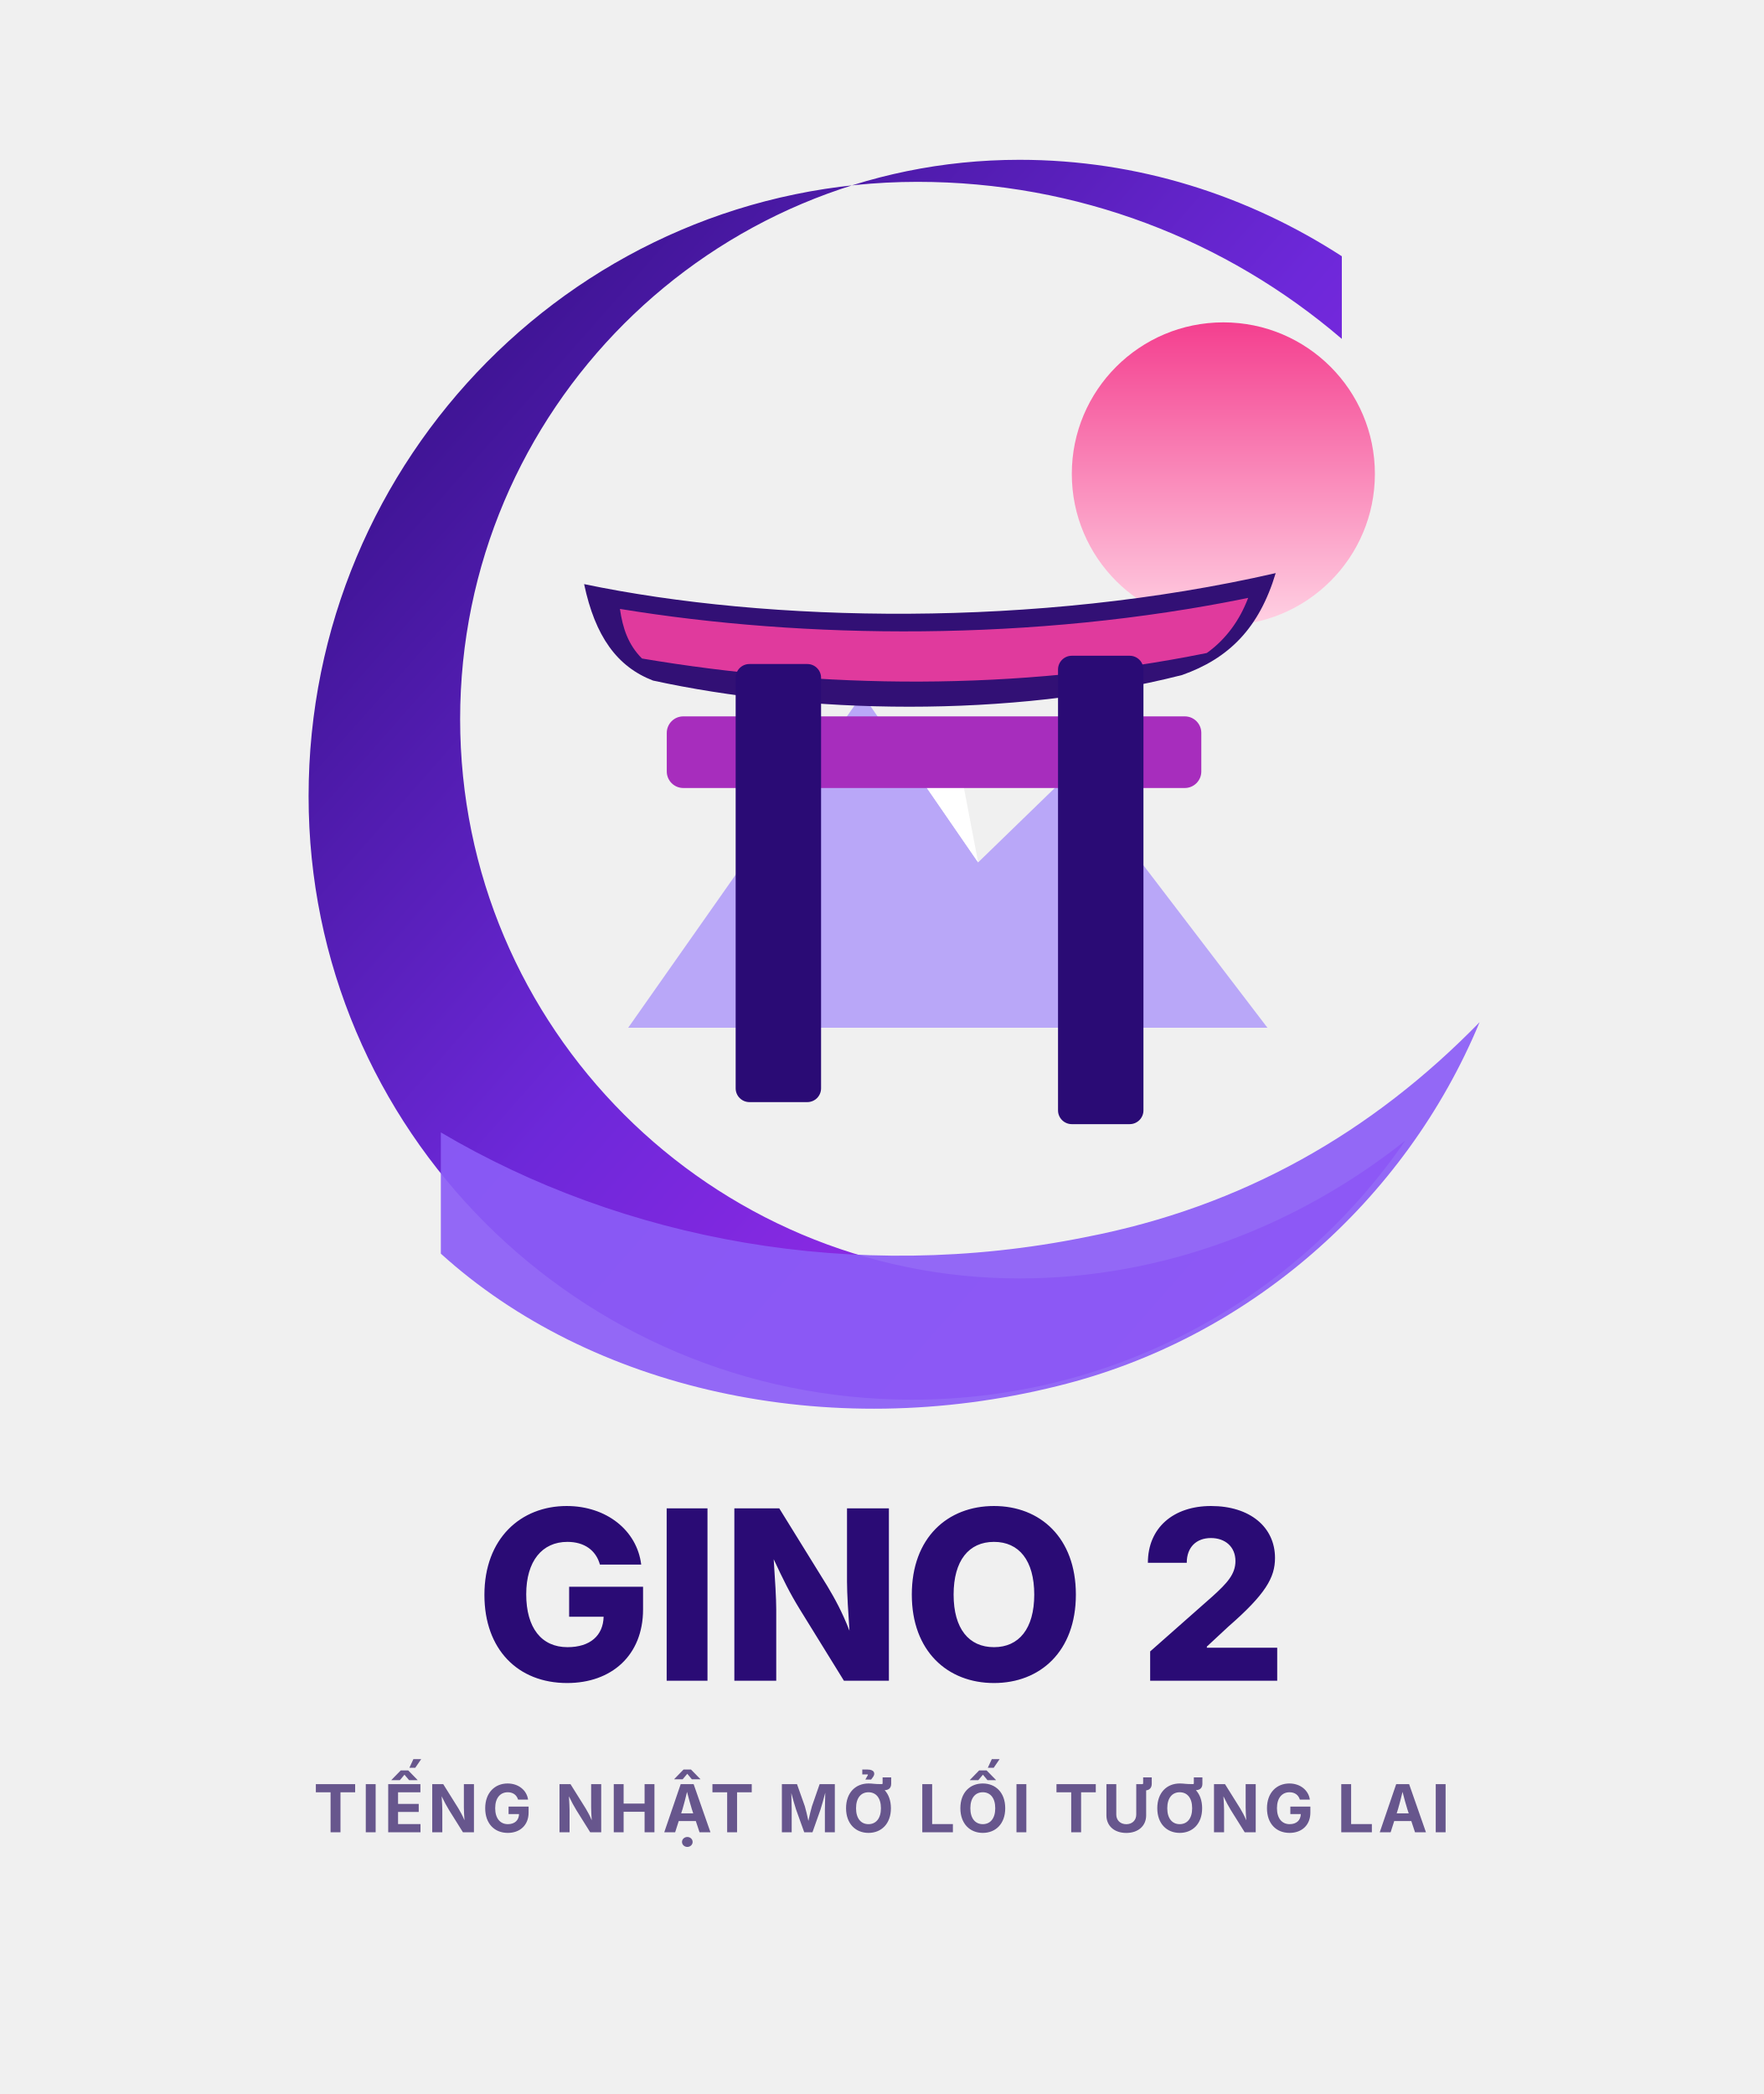
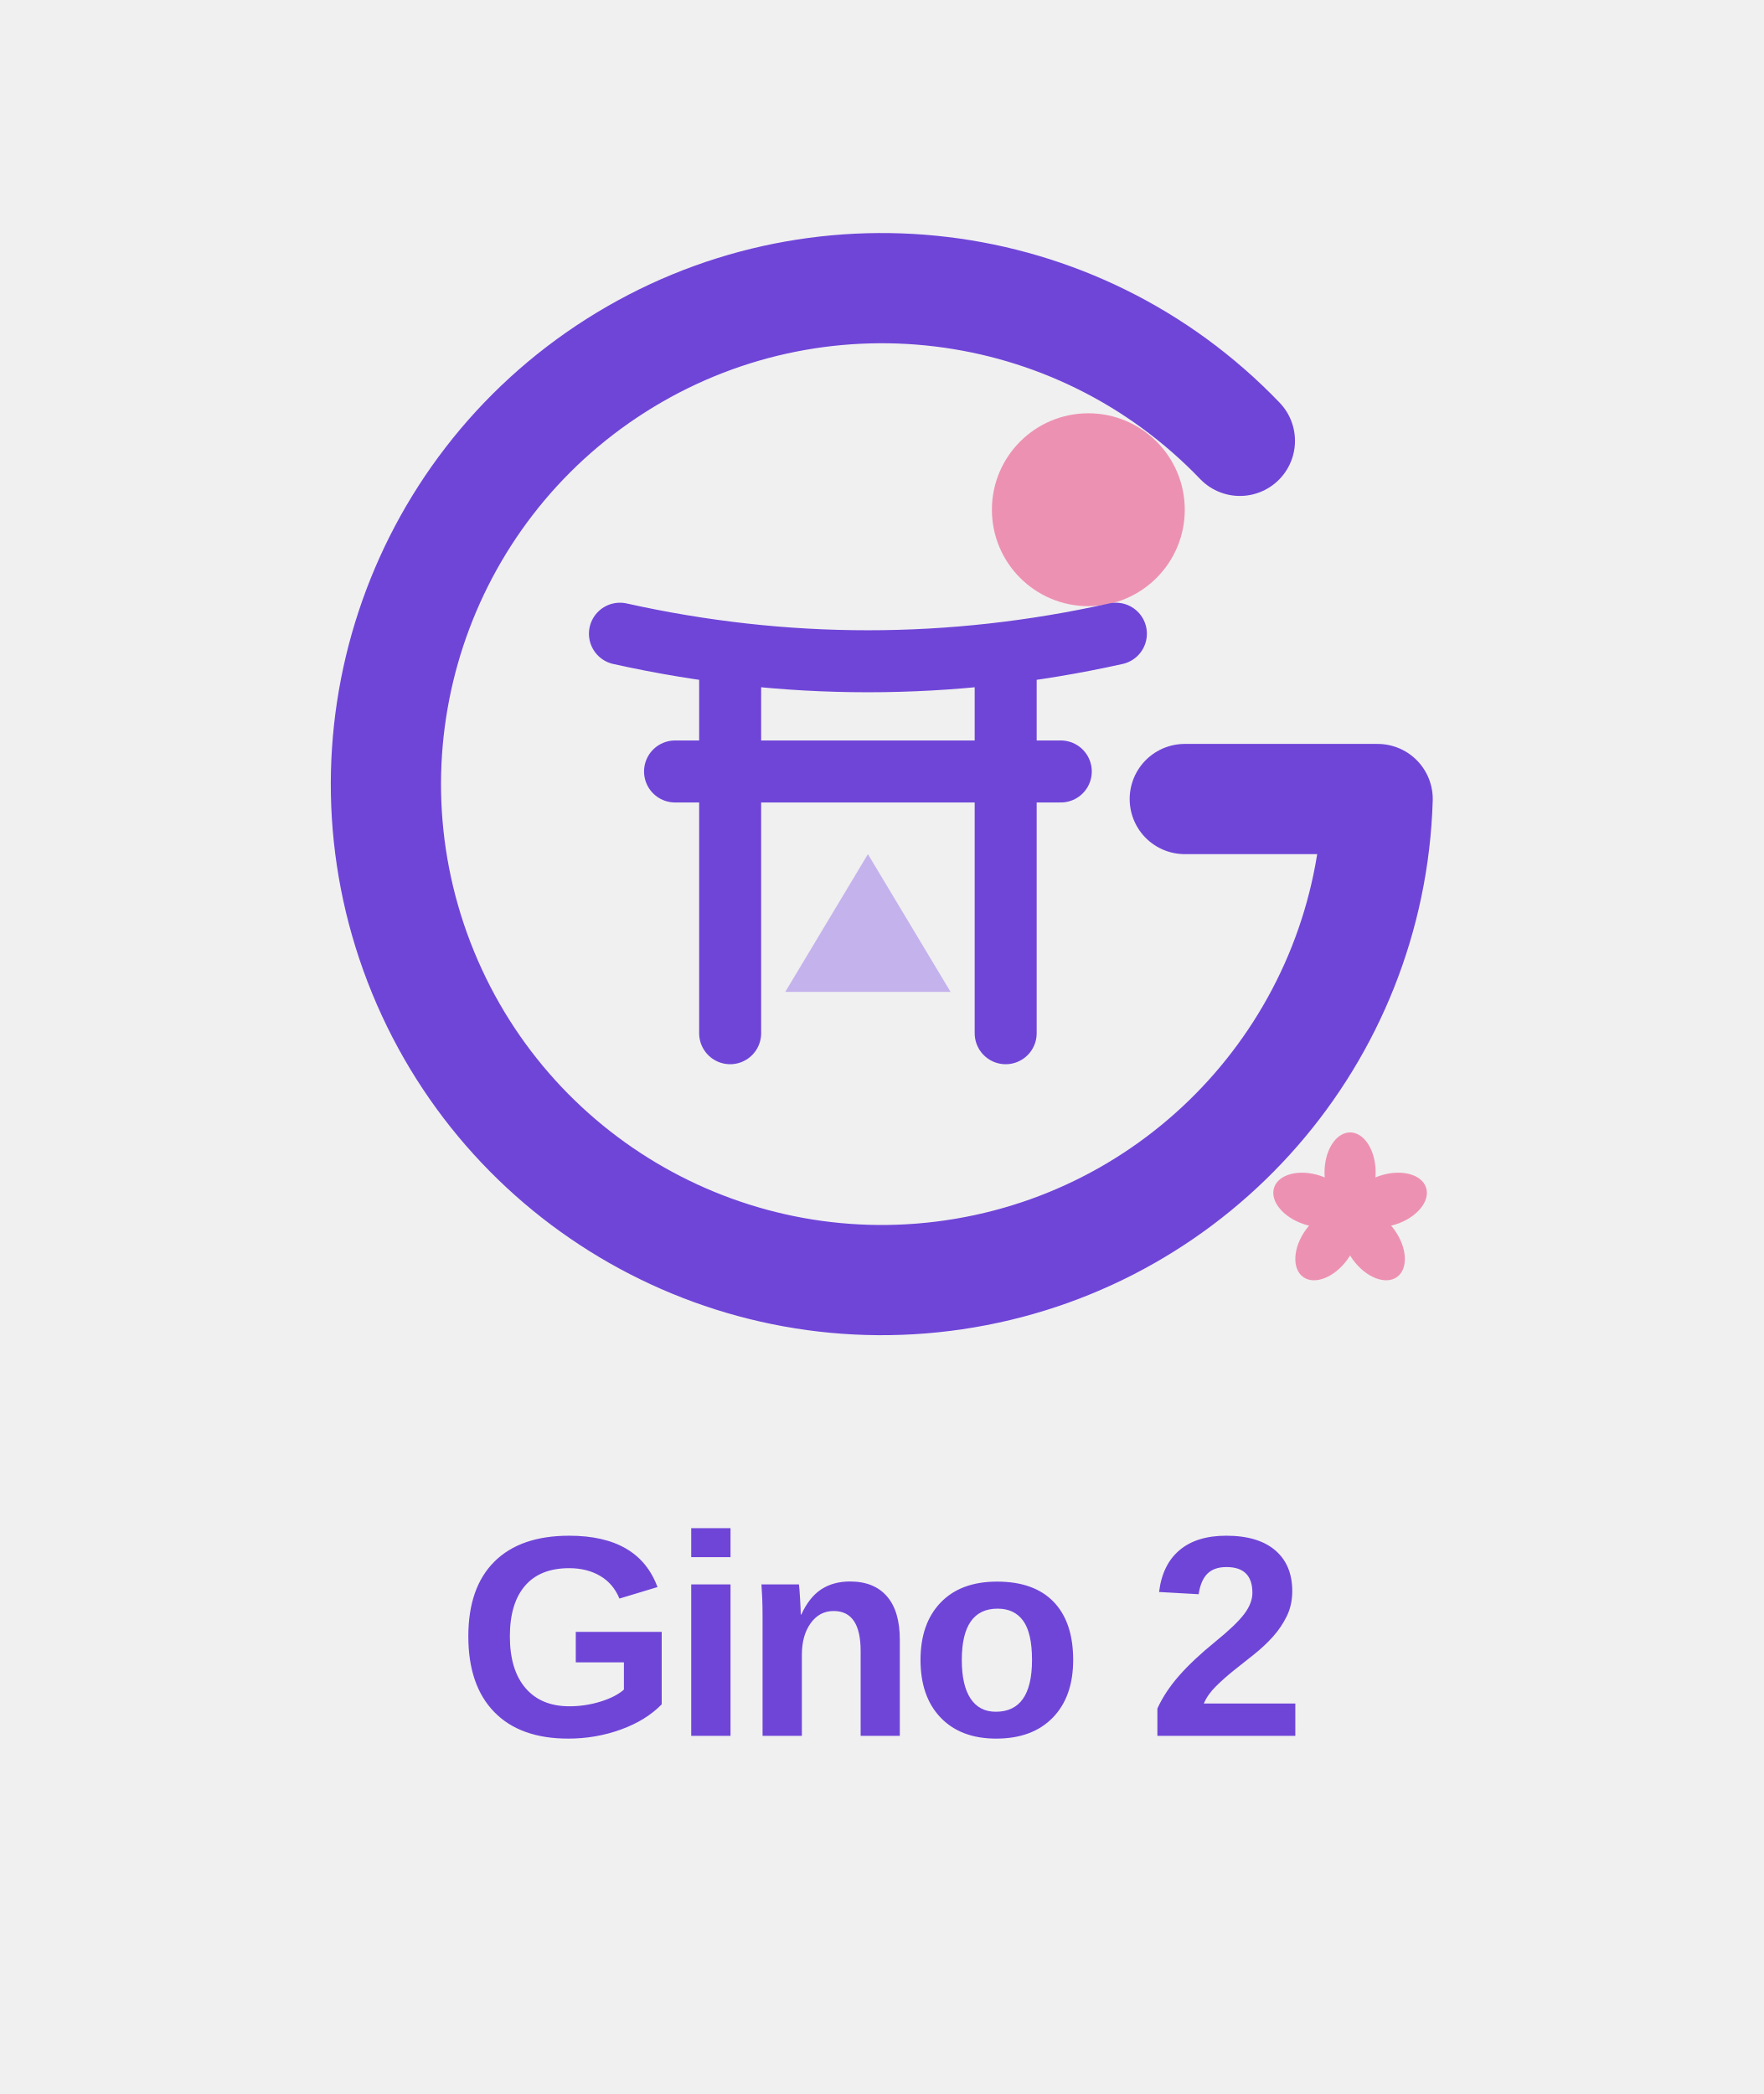
- <svg xmlns="http://www.w3.org/2000/svg" width="640" height="760" viewBox="0 0 640 760" role="img" aria-label="Gino 2 primary logo">
-   <defs>
-     <linearGradient id="p" x1="0" y1="0" x2="1" y2="1">
-       <stop offset="0" stop-color="#2A0B75" />
-       <stop offset=".5" stop-color="#6D28D9" />
-       <stop offset="1" stop-color="#B62AF2" />
-     </linearGradient>
-     <linearGradient id="sun" x1="0" y1="0" x2="0" y2="1">
-       <stop offset="0" stop-color="#F43F8F" />
-       <stop offset="1" stop-color="#FFD1E3" />
-     </linearGradient>
-   </defs>
-   <g transform="translate(80 40)">
-     <path d="M407 83c-42-36-96-57-154-57C131 26 32 126 32 249c0 121 98 219 219 219 74 0 140-37 179-94-39 31-88 50-140 50-112 0-203-91-203-203S178 18 290 18c43 0 83 13 117 35z" fill="url(#p)" />
-     <circle cx="364" cy="132" r="55" fill="url(#sun)" />
-     <path d="M148 333l85-121 42 61 34-33 71 93z" fill="#B9A7F8" />
-     <path d="M233 212l18 26 16-7 8 42-42-61z" fill="#fff" />
-     <path d="M132 172c67 14 164 16 251-4-6 20-17 31-34 37-63 16-137 14-192 2-13-5-21-16-25-35z" fill="#321075" />
-     <path d="M145 181c67 11 150 12 228-4-3 8-8 15-15 20-69 14-140 13-205 2-5-5-7-11-8-18z" fill="#E03A9D" />
-     <rect x="162" y="220" width="194" height="26" rx="6" fill="#A72DBD" />
-     <rect x="187" y="201" width="31" height="159" rx="5" fill="#2A0B75" />
-     <rect x="304" y="198" width="31" height="170" rx="5" fill="#2A0B75" />
-     <path d="M80 371c66 39 150 55 234 38 57-11 104-38 143-78-27 65-84 115-153 132-84 21-170 1-224-48z" fill="#8B5CF6" opacity=".92" />
+ <svg xmlns="http://www.w3.org/2000/svg" width="640" height="760" viewBox="0 0 640 760" role="img" aria-label="Gino 2">
+   <g transform="translate(70 40) scale(5)">
+     <g>
+       <path d="M 76 24 A 36 36 0 1 0 86 50 H 72" fill="none" stroke="#6F45D8" stroke-width="8" stroke-linecap="round" stroke-linejoin="round" />
+       <circle cx="65" cy="29" r="7" fill="#ED91B2" />
+       <path d="M 43 64 L 49 54 L 55 64 Z" fill="#C4B2ED" />
+       <path d="M 31 38 Q 49 42 67 38 M 35 48 H 63 M 39 41 V 67 M 59 41 V 67" fill="none" stroke="#6F45D8" stroke-width="4.5" stroke-linecap="round" stroke-linejoin="round" />
+       <g transform="translate(84 80) scale(.58)" fill="#ED91B2">
+         <ellipse cx="0" cy="-5" rx="3.2" ry="5" transform="rotate(0)" />
+         <ellipse cx="0" cy="-5" rx="3.2" ry="5" transform="rotate(72)" />
+         <ellipse cx="0" cy="-5" rx="3.2" ry="5" transform="rotate(144)" />
+         <ellipse cx="0" cy="-5" rx="3.2" ry="5" transform="rotate(216)" />
+         <ellipse cx="0" cy="-5" rx="3.2" ry="5" transform="rotate(288)" />
+       </g>
+     </g>
  </g>
-   <text x="320" y="610" text-anchor="middle" font-family="Inter,Noto Sans,Arial,sans-serif" font-size="86" font-weight="800" fill="#2A0B75">GINO 2</text>
-   <text x="320" y="665" text-anchor="middle" font-family="Inter,Noto Sans,Arial,sans-serif" font-size="24" font-weight="700" fill="#67568D" letter-spacing="1.4">TIẾNG NHẬT MỞ LỐI TƯƠNG LAI</text>
+   <g transform="translate(0 0)">
+     <text x="320" y="630" text-anchor="middle" fill="#6F45D8" font-family="Arial, Helvetica, sans-serif" font-size="104" font-weight="700" letter-spacing="-3">Gino 2</text>
+   </g>
</svg>
